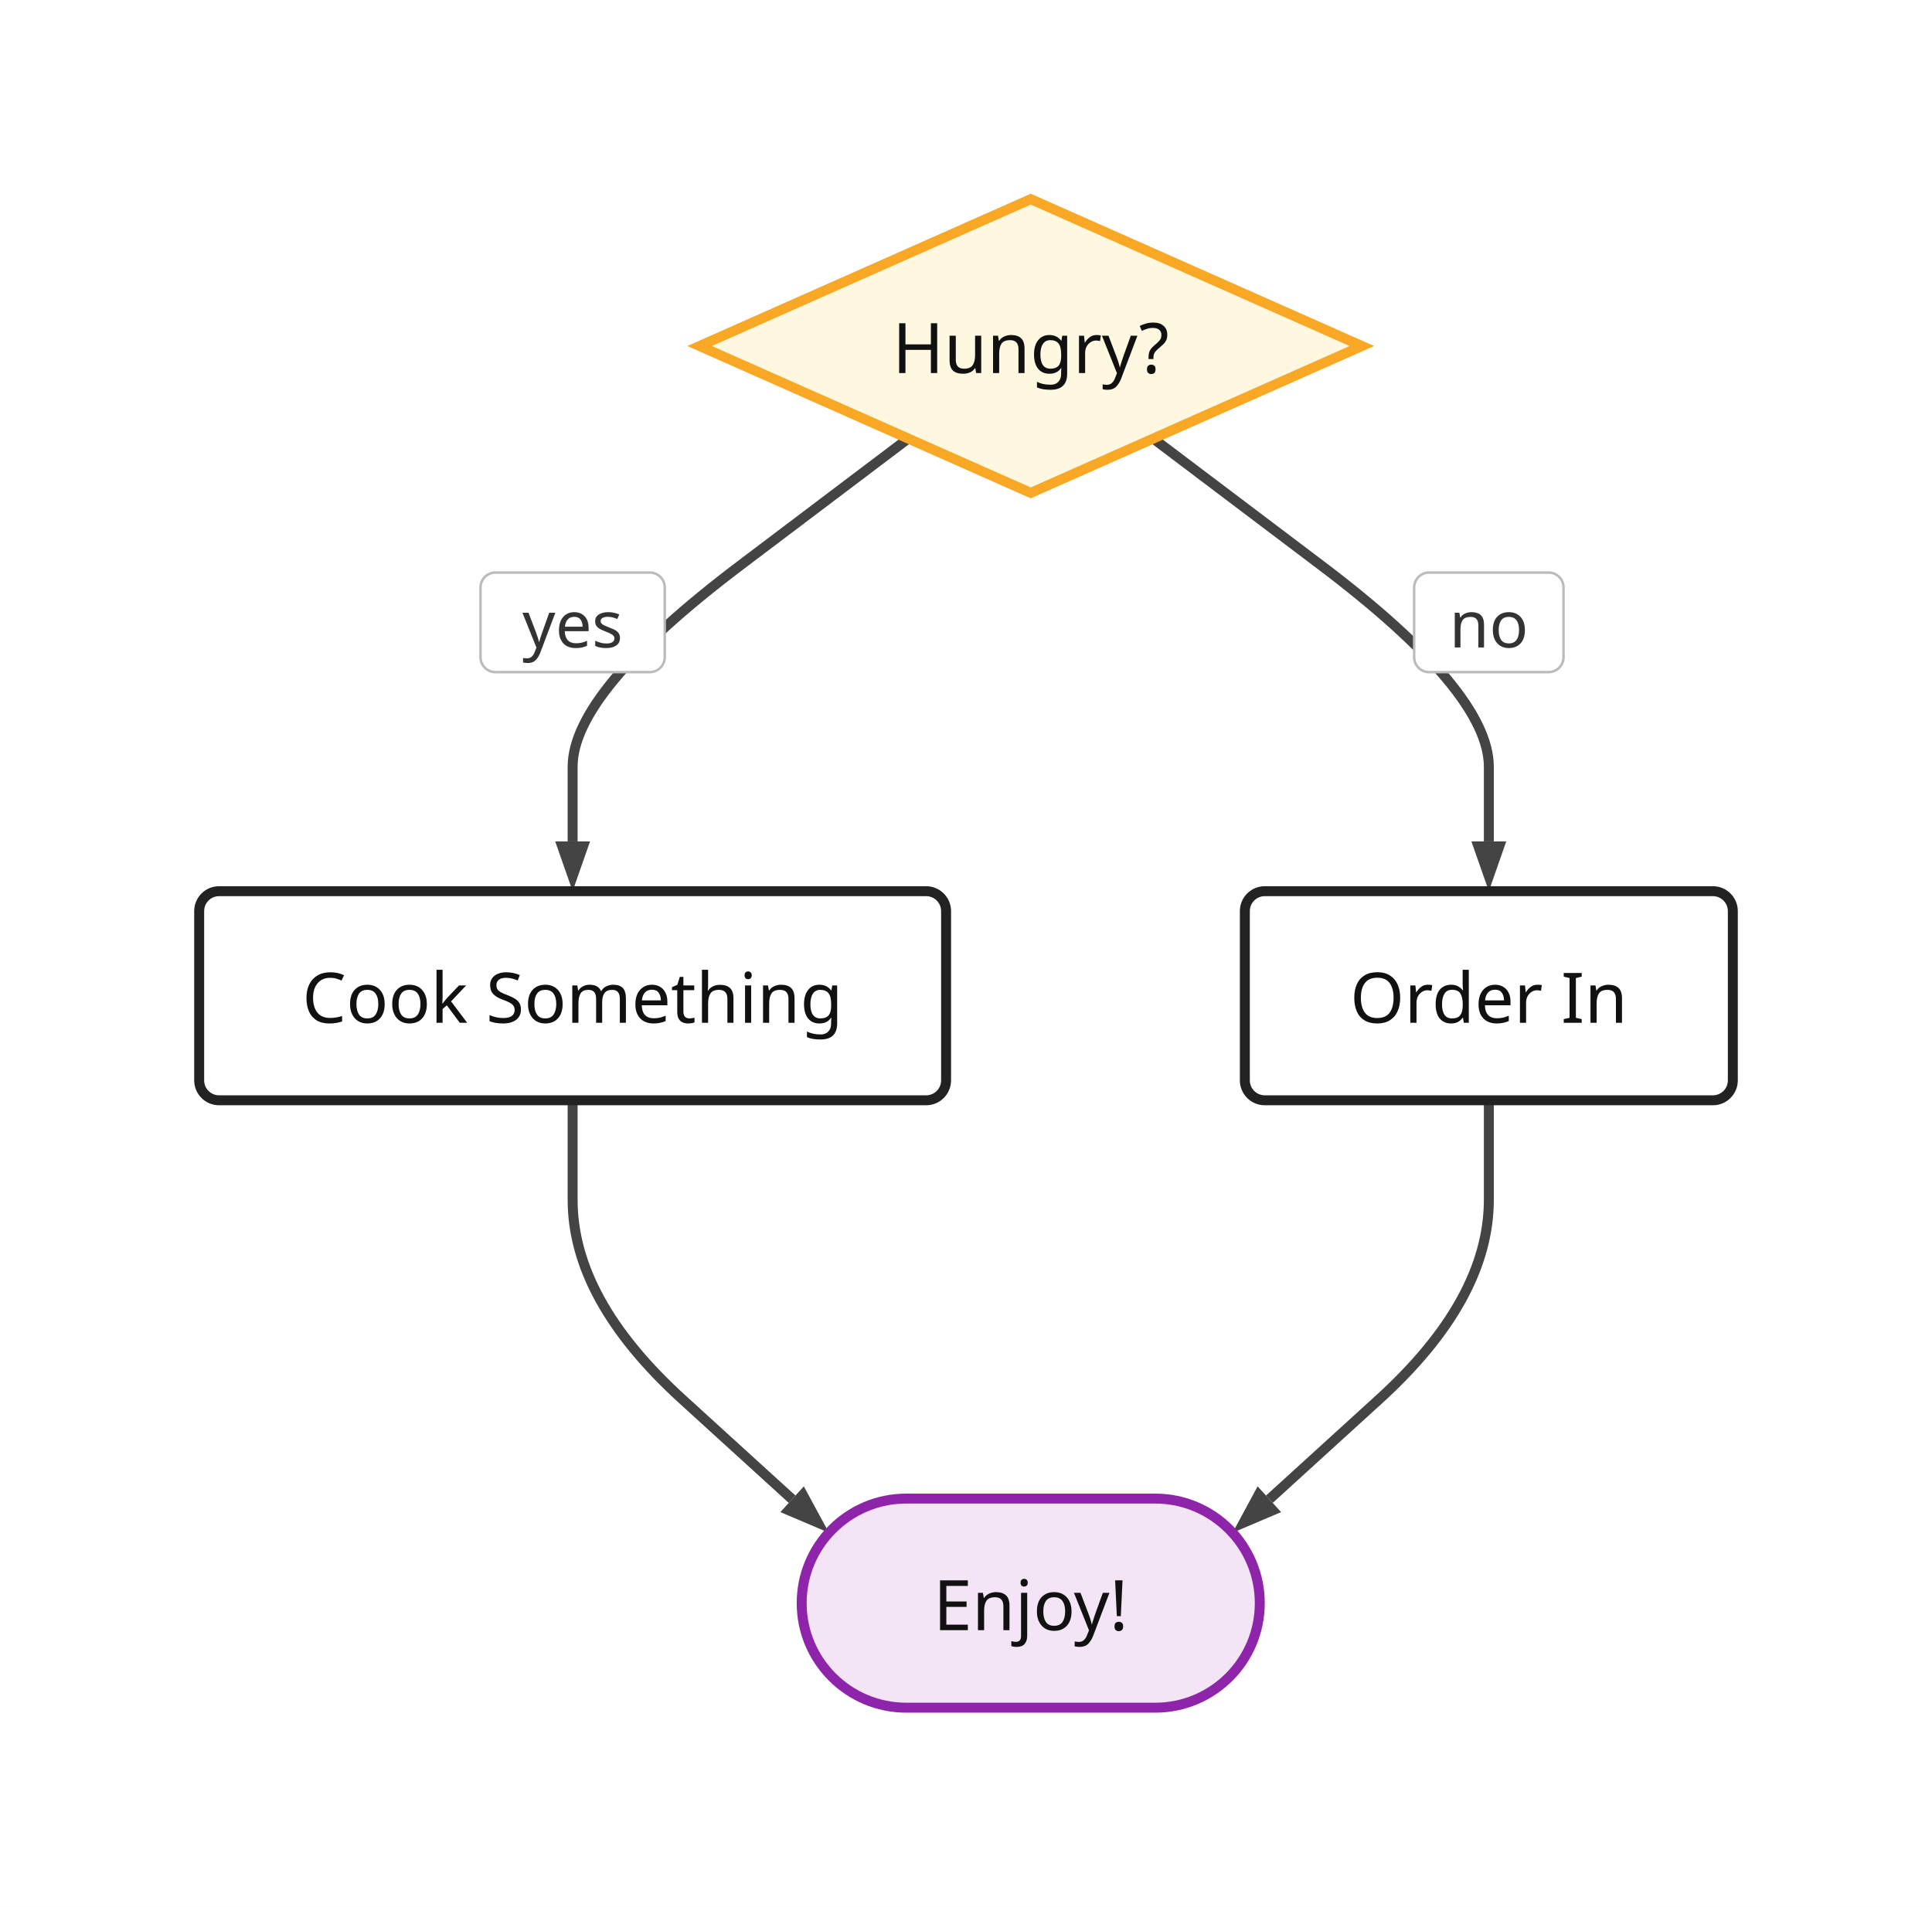
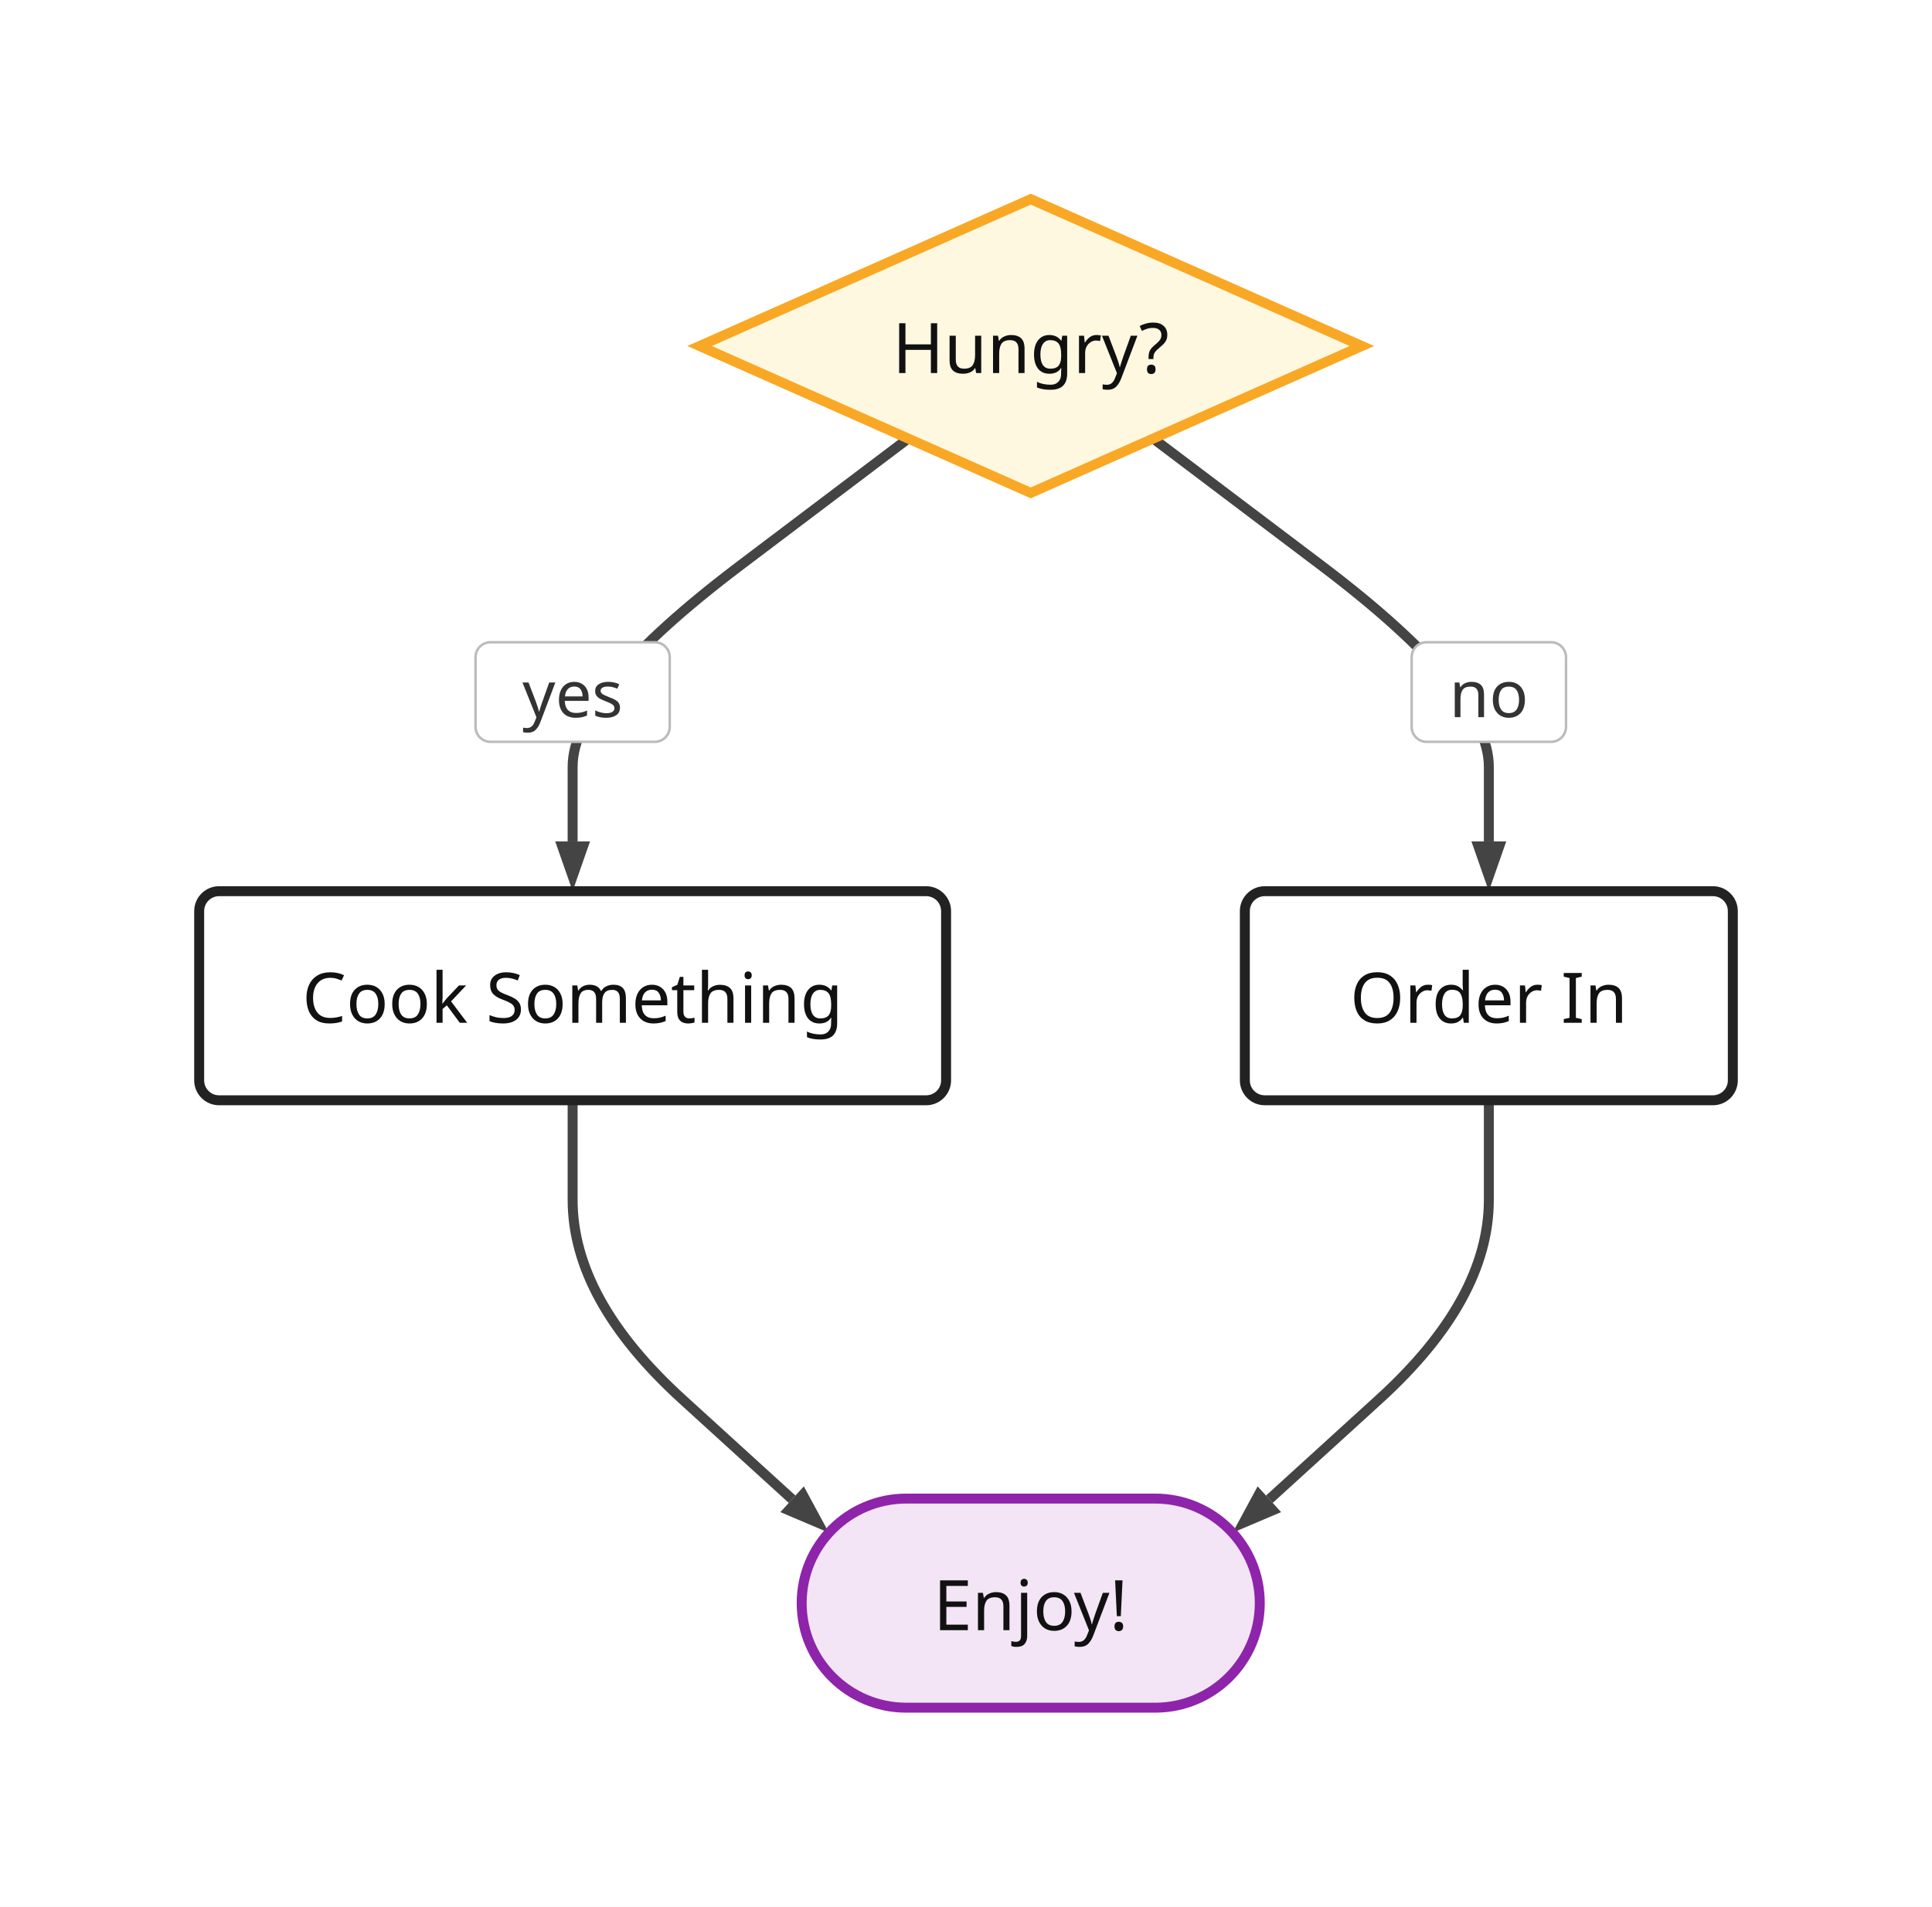
<svg xmlns="http://www.w3.org/2000/svg" viewBox="-40 -40 388 383" style="max-width:100%">
  <rect x="-40" y="-40" width="388" height="383" fill="white" />
  <defs>
-     <marker id="arrowhead" markerWidth="10" markerHeight="7" refX="0" refY="3.5" orient="auto" markerUnits="userSpaceOnUse">
+     <marker id="glypho-94bk4z-arrowhead" markerWidth="10" markerHeight="7" refX="0" refY="3.5" orient="auto" markerUnits="userSpaceOnUse">
      <polygon points="0 0, 10 3.5, 0 7" fill="#444444" />
    </marker>
-     <marker id="arrowhead-thick" markerWidth="14" markerHeight="10" refX="0" refY="5" orient="auto" markerUnits="userSpaceOnUse">
+     <marker id="glypho-94bk4z-arrowhead-thick" markerWidth="14" markerHeight="10" refX="0" refY="5" orient="auto" markerUnits="userSpaceOnUse">
      <polygon points="0 0, 14 5, 0 10" fill="#444444" />
    </marker>
-     <marker id="arrowhead-reverse" markerWidth="10" markerHeight="7" refX="10" refY="3.5" orient="auto" markerUnits="userSpaceOnUse">
+     <marker id="glypho-94bk4z-arrowhead-reverse" markerWidth="10" markerHeight="7" refX="10" refY="3.5" orient="auto" markerUnits="userSpaceOnUse">
      <polygon points="10 0, 0 3.5, 10 7" fill="#444444" />
    </marker>
  </defs>
-   <path d="M 142.397 48.086 L 108.699 73.543 Q 75 99 75 114 L 75 129" fill="none" stroke="#444444" stroke-width="2" marker-end="url(#arrowhead)" />
-   <path d="M 191.603 48.086 L 225.301 73.543 Q 259 99 259 114 L 259 129" fill="none" stroke="#444444" stroke-width="2" marker-end="url(#arrowhead)" />
-   <path d="M 75 181 L 75 201 Q 75 221 97.039 241.065 L 119.077 261.13" fill="none" stroke="#444444" stroke-width="2" marker-end="url(#arrowhead)" />
-   <path d="M 259 181 L 259 201 Q 259 221 236.961 241.065 L 214.923 261.13" fill="none" stroke="#444444" stroke-width="2" marker-end="url(#arrowhead)" />
+   <path d="M 142.397 48.086 L 108.699 73.543 Q 75 99 75 114 L 75 129" fill="none" stroke="#444444" stroke-width="2" marker-end="url(#glypho-94bk4z-arrowhead)" />
+   <path d="M 191.603 48.086 L 225.301 73.543 Q 259 99 259 114 L 259 129" fill="none" stroke="#444444" stroke-width="2" marker-end="url(#glypho-94bk4z-arrowhead)" />
+   <path d="M 75 181 L 75 201 Q 75 221 97.039 241.065 L 119.077 261.13" fill="none" stroke="#444444" stroke-width="2" marker-end="url(#glypho-94bk4z-arrowhead)" />
+   <path d="M 259 181 L 259 201 Q 259 221 236.961 241.065 L 214.923 261.13" fill="none" stroke="#444444" stroke-width="2" marker-end="url(#glypho-94bk4z-arrowhead)" />
  <g transform="translate(100.5, 0)" data-node-id="hungry">
    <polygon points="66.5,0 133,29.5 66.5,59 0,29.5" fill="#fff8e1" stroke="#f9a825" stroke-width="2" />
    <text x="66.5" y="29.5" text-anchor="middle" dominant-baseline="central" fill="#111111" font-size="14" font-family="system-ui, sans-serif">Hungry?</text>
  </g>
  <g transform="translate(0, 139)" data-node-id="cook">
    <rect x="0" y="0" width="150" height="42" rx="4" ry="4" fill="#ffffff" stroke="#222222" stroke-width="2" />
    <text x="75" y="21" text-anchor="middle" dominant-baseline="central" fill="#111111" font-size="14" font-family="system-ui, sans-serif">Cook Something</text>
  </g>
  <g transform="translate(210, 139)" data-node-id="order">
    <rect x="0" y="0" width="98" height="42" rx="4" ry="4" fill="#ffffff" stroke="#222222" stroke-width="2" />
    <text x="49" y="21" text-anchor="middle" dominant-baseline="central" fill="#111111" font-size="14" font-family="system-ui, sans-serif">Order In</text>
  </g>
  <g transform="translate(121, 261)" data-node-id="enjoy">
    <rect x="0" y="0" width="92" height="42" rx="21" ry="21" fill="#f3e5f5" stroke="#8e24aa" stroke-width="2" />
    <text x="46" y="21" text-anchor="middle" dominant-baseline="central" fill="#111111" font-size="14" font-family="system-ui, sans-serif">Enjoy!</text>
  </g>
-   <g transform="translate(75, 85)">
-     <rect x="-18.5" y="-10" width="37" height="20" fill="white" stroke="#bbb" stroke-width="0.5" rx="3" />
-     <text text-anchor="middle" dominant-baseline="central" fill="#333333" font-size="13" font-family="system-ui, sans-serif">yes</text>
+   <g transform="translate(75, 99)">
+     <rect x="-19.5" y="-10" width="39" height="20" fill="white" stroke="#bbb" stroke-width="0.5" rx="3" />
+     <text y="0" text-anchor="middle" dominant-baseline="central" fill="#333333" font-size="13" font-family="system-ui, sans-serif">yes</text>
  </g>
-   <g transform="translate(259, 85)">
-     <rect x="-15" y="-10" width="30" height="20" fill="white" stroke="#bbb" stroke-width="0.5" rx="3" />
-     <text text-anchor="middle" dominant-baseline="central" fill="#333333" font-size="13" font-family="system-ui, sans-serif">no</text>
+   <g transform="translate(259, 99)">
+     <rect x="-15.5" y="-10" width="31" height="20" fill="white" stroke="#bbb" stroke-width="0.5" rx="3" />
+     <text y="0" text-anchor="middle" dominant-baseline="central" fill="#333333" font-size="13" font-family="system-ui, sans-serif">no</text>
  </g>
</svg>
